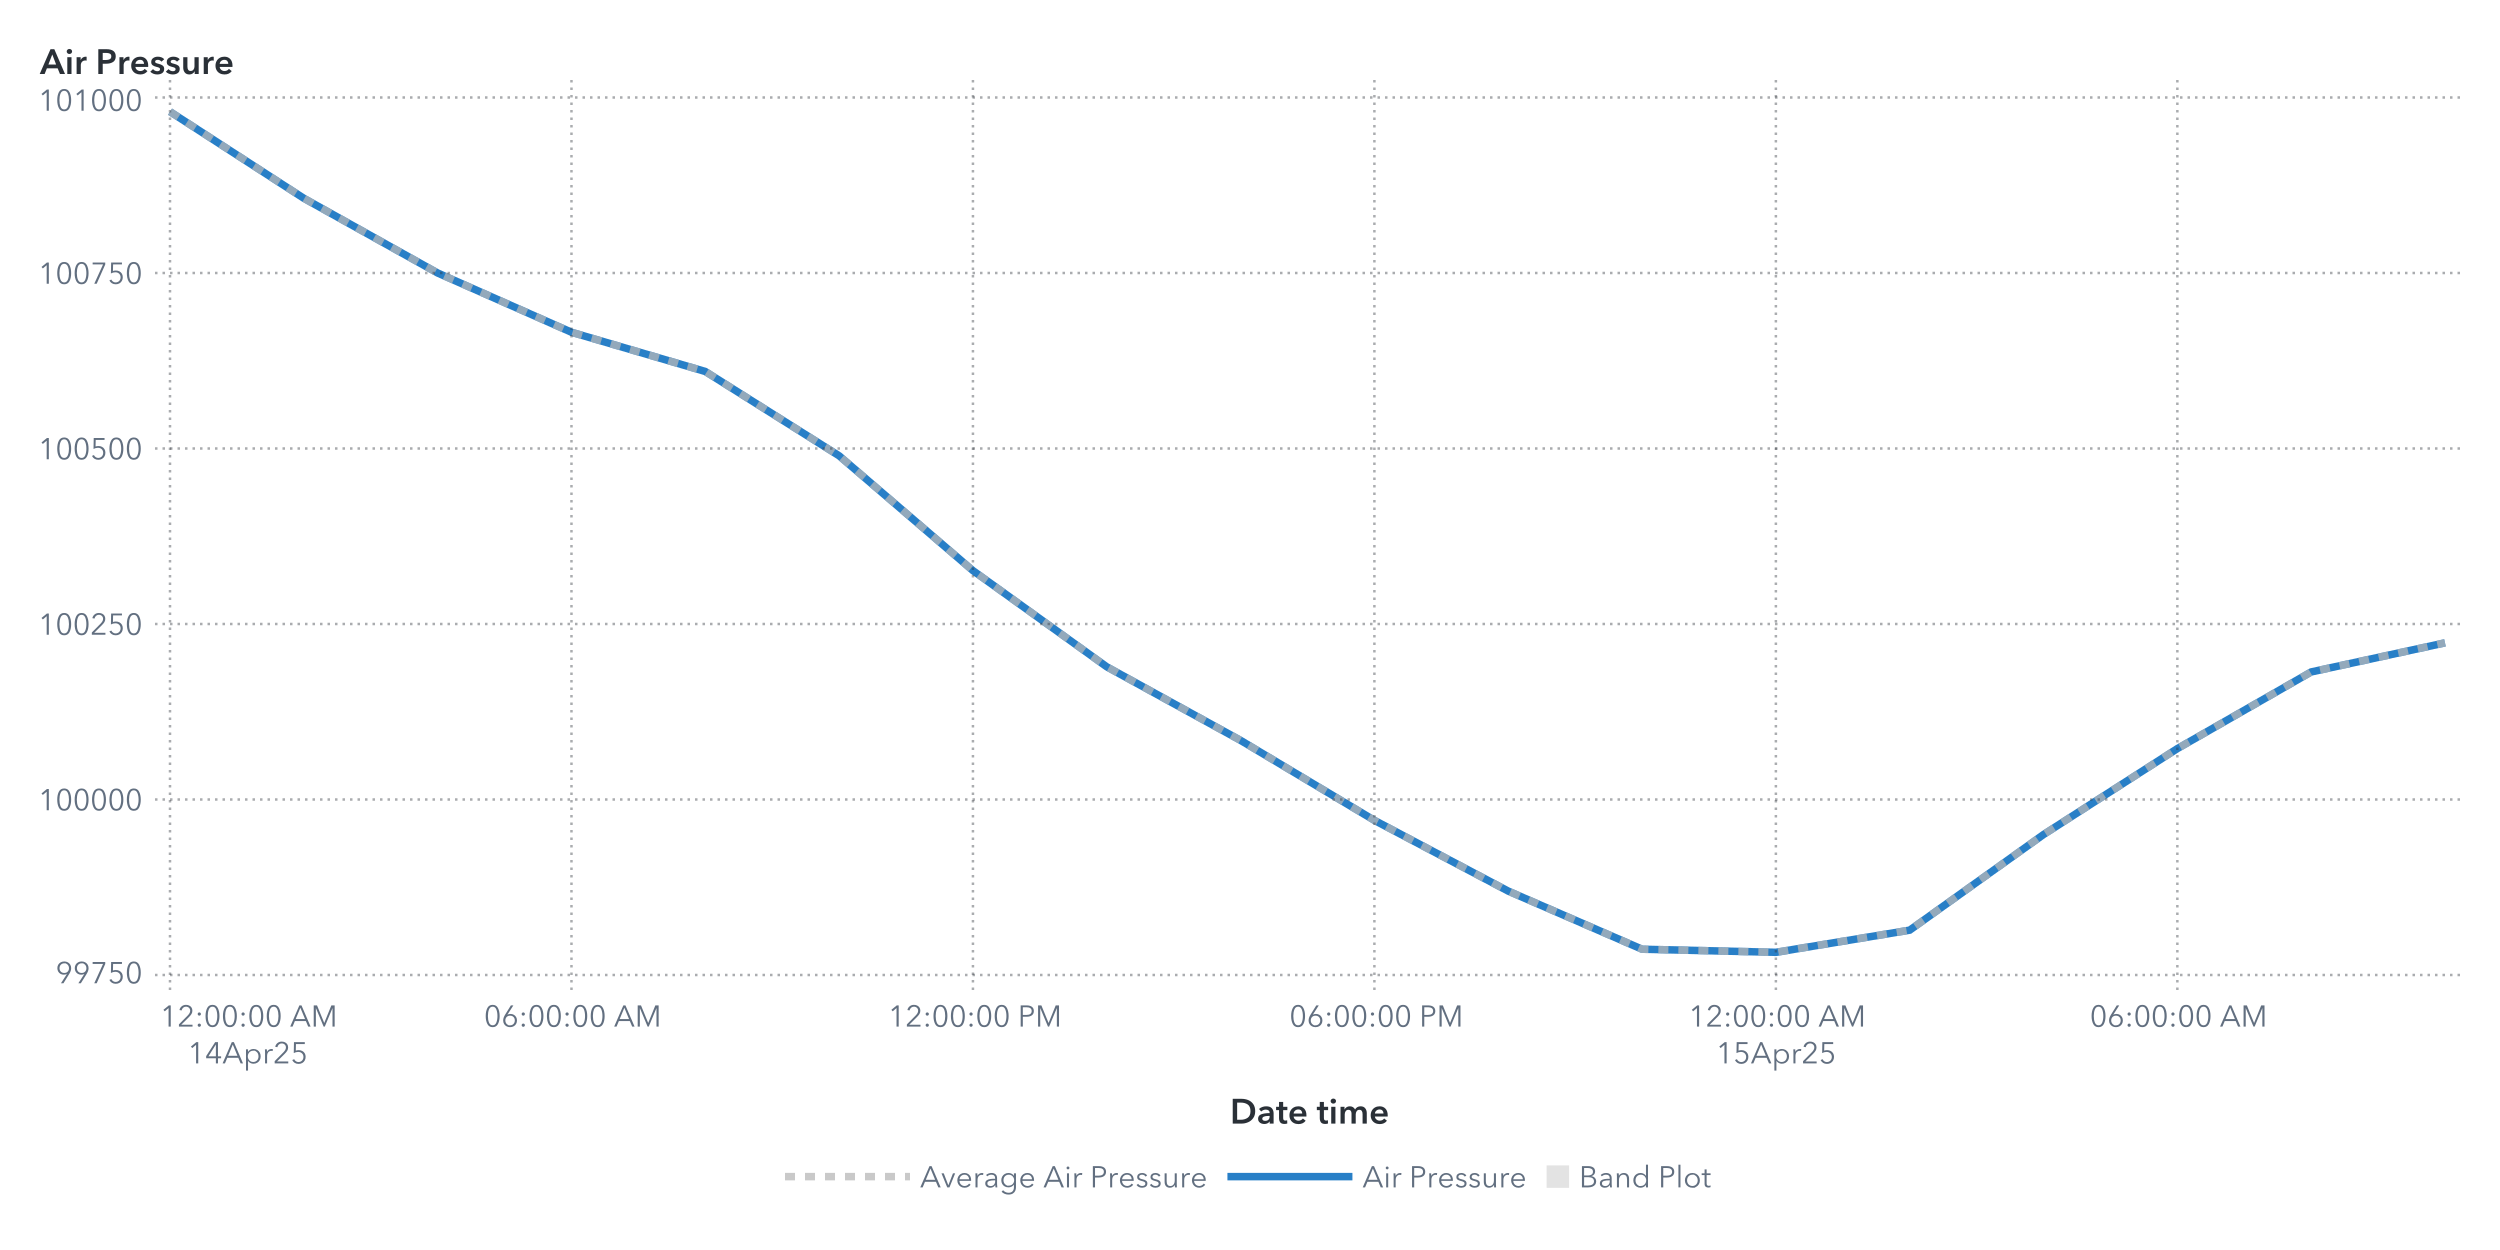
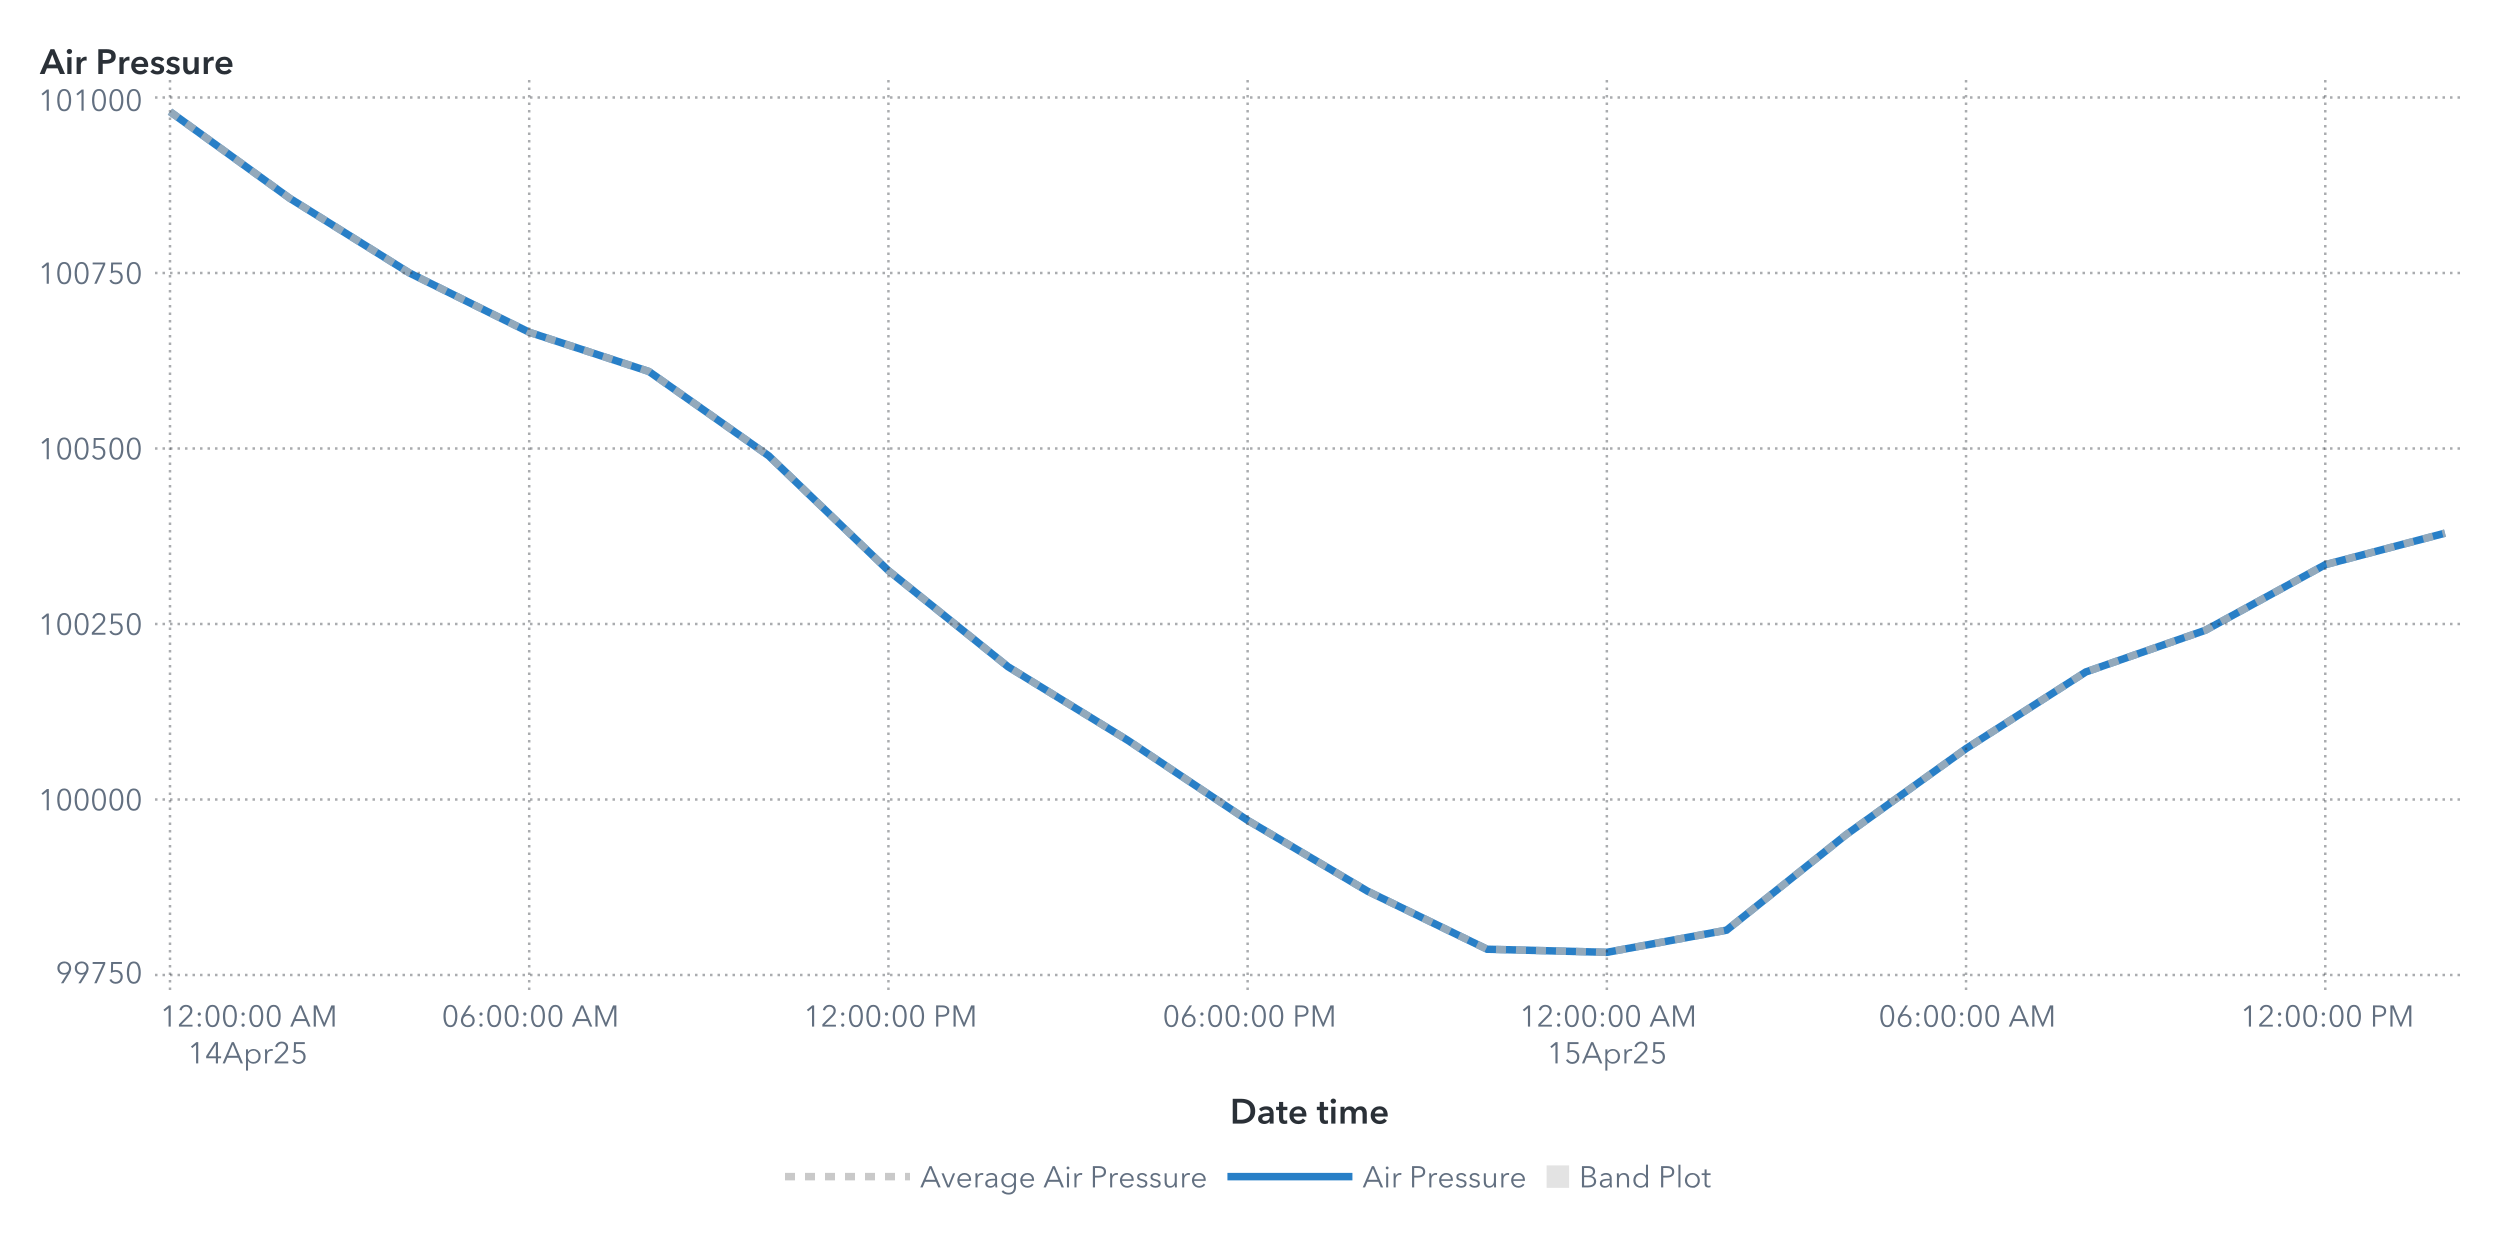
<svg xmlns="http://www.w3.org/2000/svg" xmlns:xlink="http://www.w3.org/1999/xlink" version="1.1" width="1000" height="500" viewBox="0 0 1000 500">
  <rect x="0" y="0" width="1000" height="500" fill="#ffffff">
</rect>
  <g>
    <rect x="0" y="0" rx="5" ry="5" width="1000.0" height="500.0" fill="#ffffff" opacity="0">
</rect>
    <rect x="0" y="0" rx="5" ry="5" width="1000.0" height="500.0" fill="#ffffff" opacity="0">
</rect>
    <rect x="0" y="0" rx="5" ry="5" width="1000.0" height="500.0" fill="#ffffff" opacity="0">
</rect>
    <rect x="0" y="0" rx="5" ry="5" width="1000.0" height="500.0" fill="#ffffff" opacity="0">
</rect>
    <g transform=" translate(16.0 -16.0)">
      <defs>
        <clipPath id="ClipPath0">
          <rect x="46" y="46" width="925" height="366">
</rect>
        </clipPath>
      </defs>
      <g clip-path="url(#ClipPath0)">
        <defs>
          <clipPath id="ClipPath1">
            <rect x="46" y="48" width="923" height="364">
</rect>
          </clipPath>
        </defs>
        <g clip-path="url(#ClipPath1)">
          <g transform="">
-             <polyline id="Polyline_29" points="52.0,60.67  105.53,95.32  159.06,125.2  212.59,148.9  266.12,164.6  319.65,198.32  373.18,244.26  426.71,282.73  480.24,312.16  533.76,344.14  587.29,372.44  640.82,395.69  694.35,396.93  747.88,388.06  801.41,349.81  854.94,315.44  908.47,284.78  962.0,273.13 " fill="none" stroke="#287fc7" stroke-width="3.0">
+             <polyline id="Polyline_31" points="52.0,60.67  99.89,95.32  147.79,125.2  195.68,148.9  243.58,164.6  291.47,198.32  339.37,244.26  387.26,282.73  435.16,312.16  483.05,344.14  530.95,372.44  578.84,395.69  626.74,396.93  674.63,388.06  722.53,349.81  770.42,315.44  818.32,284.78  866.21,268.07  914.11,241.87  962.0,229.26 " fill="none" stroke="#287fc7" stroke-width="3.0">
</polyline>
          </g>
          <g transform="">
-             <polyline id="Polyline_66" points="52.0,60.67  105.53,95.32  159.06,125.2  212.59,148.9  266.12,164.6  319.65,198.32  373.18,244.26  426.71,282.73  480.24,312.16  533.76,344.14  587.29,372.44  640.82,395.69  694.35,396.93  747.88,388.06  801.41,349.81  854.94,315.44  908.47,284.78  962.0,273.13 " fill="none" stroke="#b7b7b7" stroke-width="3.0" stroke-dasharray="4,4" opacity="0.75">
+             <polyline id="Polyline_72" points="52.0,60.67  99.89,95.32  147.79,125.2  195.68,148.9  243.58,164.6  291.47,198.32  339.37,244.26  387.26,282.73  435.16,312.16  483.05,344.14  530.95,372.44  578.84,395.69  626.74,396.93  674.63,388.06  722.53,349.81  770.42,315.44  818.32,284.78  866.21,268.07  914.11,241.87  962.0,229.26 " fill="none" stroke="#b7b7b7" stroke-width="3.0" stroke-dasharray="4,4" opacity="0.75">
</polyline>
          </g>
          <g transform="">
</g>
        </g>
        <path d="M46.0 406.0L969.0 406.0" stroke="#2a3037" stroke-dasharray="1,2" fill="none" opacity="0.4">
</path>
        <path d="M46.0 335.8L969.0 335.8" stroke="#2a3037" stroke-dasharray="1,2" fill="none" opacity="0.4">
</path>
        <path d="M46.0 265.6L969.0 265.6" stroke="#2a3037" stroke-dasharray="1,2" fill="none" opacity="0.4">
</path>
        <path d="M46.0 195.4L969.0 195.4" stroke="#2a3037" stroke-dasharray="1,2" fill="none" opacity="0.4">
</path>
        <path d="M46.0 125.2L969.0 125.2" stroke="#2a3037" stroke-dasharray="1,2" fill="none" opacity="0.4">
</path>
        <path d="M46.0 55.0L969.0 55.0" stroke="#2a3037" stroke-dasharray="1,2" fill="none" opacity="0.4">
</path>
        <path d="M52.0 412.0L52.0 48.0" stroke="#2a3037" stroke-dasharray="1,2" fill="none" opacity="0.4">
</path>
-         <path d="M212.59 412.0L212.59 48.0" stroke="#2a3037" stroke-dasharray="1,2" fill="none" opacity="0.4">
- </path>
-         <path d="M373.18 412.0L373.18 48.0" stroke="#2a3037" stroke-dasharray="1,2" fill="none" opacity="0.4">
- </path>
-         <path d="M533.76 412.0L533.76 48.0" stroke="#2a3037" stroke-dasharray="1,2" fill="none" opacity="0.4">
- </path>
-         <path d="M694.35 412.0L694.35 48.0" stroke="#2a3037" stroke-dasharray="1,2" fill="none" opacity="0.4">
- </path>
-         <path d="M854.94 412.0L854.94 48.0" stroke="#2a3037" stroke-dasharray="1,2" fill="none" opacity="0.4">
+         <path d="M195.68 412.0L195.68 48.0" stroke="#2a3037" stroke-dasharray="1,2" fill="none" opacity="0.4">
+ </path>
+         <path d="M339.37 412.0L339.37 48.0" stroke="#2a3037" stroke-dasharray="1,2" fill="none" opacity="0.4">
+ </path>
+         <path d="M483.05 412.0L483.05 48.0" stroke="#2a3037" stroke-dasharray="1,2" fill="none" opacity="0.4">
+ </path>
+         <path d="M626.74 412.0L626.74 48.0" stroke="#2a3037" stroke-dasharray="1,2" fill="none" opacity="0.4">
+ </path>
+         <path d="M770.42 412.0L770.42 48.0" stroke="#2a3037" stroke-dasharray="1,2" fill="none" opacity="0.4">
+ </path>
+         <path d="M914.11 412.0L914.11 48.0" stroke="#2a3037" stroke-dasharray="1,2" fill="none" opacity="0.4">
</path>
      </g>
      <defs>
        <clipPath id="ClipPath2">
          <rect x="0" y="49" width="46" height="363">
</rect>
        </clipPath>
      </defs>
      <g clip-path="url(#ClipPath2)">
        <g fill="#626f80" stroke="#626f80" transform="translate(6.2 409.3) scale(0.012 -0.012)">
          <defs>
            <path id="g57/TT0" d="M379.0 311.0Q 364.0,299.0  335.0,292.0 T 278.0,285.0 Q 217.0,285.0  167.5,312.5 T 90.0,390.0 T 62.0,503.0 Q 62.0,568.0  91.5,618.5 T 173.5,697.5 T 292.0,726.0 Q 358.0,726.0  410.5,697.5 T 492.5,618.5 T 522.0,503.0 Q 522.0,453.0  505.0,406.5 T 458.0,311.0  L265.0 0 L182.0 0 L381.0 309.0 L379.0 311.0Z M292.0 665.0Q 246.0,665.0  210.0,644.0 T 154.0,586.0 T 134.0,503.0 Q 134.0,433.0  177.0,388.0 T 292.0,343.0 Q 364.0,343.0  407.0,388.0 T 450.0,503.0 Q 450.0,549.0  430.0,586.0 T 374.0,644.0 T 338.0,665.0 Z">
</path>
          </defs>
          <use x="0" y="0" xlink:href="#g57/TT0" />
          <use x="580.0" y="0" xlink:href="#g57/TT0" />
          <defs>
            <path id="g55/TT0" d="M498.0 642.0 L213.0 0 L132.0 0 L425.0 644.0 L78.0 644.0 L78.0 708.0 L498.0 708.0 L498.0 642.0Z">
</path>
          </defs>
          <use x="1160.0" y="0" xlink:href="#g55/TT0" />
          <defs>
            <path id="g53/TT0" d="M180.0 644.0 L175.0 425.0Q 219.0,441.0  273.0,441.0 Q 339.0,441.0  391.5,413.0 T 473.5,334.5 T 503.0,219.0 Q 503.0,151.0  473.5,97.0 T 390.5,12.5 T 268.0,-18.0 Q 194.0,-18.0  140.0,16.0 T 56.0,111.0  L121.0 140.0Q 140.0,96.0  179.0,70.0 T 264.0,44.0 Q 311.0,44.0  349.0,66.0 T 408.5,126.5 T 430.0,212.0 Q 430.0,289.0  380.5,335.5 T 254.0,382.0 Q 180.0,382.0  107.0,343.0  L114.0 708.0 L475.0 708.0 L475.0 644.0 L180.0 644.0Z">
</path>
          </defs>
          <use x="1740.0" y="0" xlink:href="#g53/TT0" />
          <defs>
            <path id="g48/TT0" d="M522.0 353.0Q 522.0,195.0  467.0,88.5 T 290.0,-18.0 Q 167.0,-18.0  112.5,88.5 T 58.0,353.0 Q 58.0,512.0  112.5,619.0 T 290.0,726.0 Q 412.0,726.0  467.0,618.5 T 522.0,353.0 Z M131.0 353.0Q 131.0,226.0  167.5,135.0 T 290.0,44.0 Q 375.0,44.0  412.0,135.5 T 449.0,353.0 Q 449.0,480.0  412.0,572.5 T 290.0,665.0 Q 204.0,665.0  167.5,573.0 T 131.0,353.0 Z">
</path>
          </defs>
          <use x="2320.0" y="0" xlink:href="#g48/TT0" />
        </g>
-         <text id="Text_122" x="41.0" y="409.3" font-size="9.0pt" font-family="Avenir Next for SAS" fill="#626f80" text-anchor="end" opacity="0">
+         <text id="Text_134" x="41.0" y="409.3" font-size="9.0pt" font-family="Avenir Next for SAS" fill="#626f80" text-anchor="end" opacity="0">
99750</text>
        <g fill="#626f80" stroke="#626f80" transform="translate(-0.76 340.1) scale(0.012 -0.012)">
          <defs>
            <path id="g49/TT0" d="M358.0 0 L286.0 0 L286.0 619.0 L158.0 510.0 L114.0 560.0 L294.0 708.0 L358.0 708.0 L358.0 0Z">
</path>
          </defs>
          <use x="0" y="0" xlink:href="#g49/TT0" />
          <use x="580.0" y="0" xlink:href="#g48/TT0" />
          <use x="1160.0" y="0" xlink:href="#g48/TT0" />
          <use x="1740.0" y="0" xlink:href="#g48/TT0" />
          <use x="2320.0" y="0" xlink:href="#g48/TT0" />
          <use x="2900.0" y="0" xlink:href="#g48/TT0" />
        </g>
-         <text id="Text_123" x="41.0" y="340.1" font-size="9.0pt" font-family="Avenir Next for SAS" fill="#626f80" text-anchor="end" opacity="0">
+         <text id="Text_135" x="41.0" y="340.1" font-size="9.0pt" font-family="Avenir Next for SAS" fill="#626f80" text-anchor="end" opacity="0">
100000</text>
        <g fill="#626f80" stroke="#626f80" transform="translate(-0.76 269.9) scale(0.012 -0.012)">
          <use x="0" y="0" xlink:href="#g49/TT0" />
          <use x="580.0" y="0" xlink:href="#g48/TT0" />
          <use x="1160.0" y="0" xlink:href="#g48/TT0" />
          <defs>
            <path id="g50/TT0" d="M51.0 0 L51.0 75.0 L341.0 368.0Q 380.0,408.0  403.0,447.0 T 426.0,530.0 Q 426.0,590.0  385.5,627.5 T 286.0,665.0 Q 230.0,665.0  191.0,630.0 T 140.0,539.0  L69.0 553.0Q 84.0,629.0  144.0,677.5 T 286.0,726.0 Q 344.0,726.0  392.5,703.5 T 470.0,637.0 T 499.0,531.0 Q 499.0,469.0  470.0,421.5 T 384.0,317.0  L129.0 64.0 L504.0 64.0 L504.0 0 L51.0 0Z">
</path>
          </defs>
          <use x="1740.0" y="0" xlink:href="#g50/TT0" />
          <use x="2320.0" y="0" xlink:href="#g53/TT0" />
          <use x="2900.0" y="0" xlink:href="#g48/TT0" />
        </g>
-         <text id="Text_124" x="41.0" y="269.9" font-size="9.0pt" font-family="Avenir Next for SAS" fill="#626f80" text-anchor="end" opacity="0">
+         <text id="Text_136" x="41.0" y="269.9" font-size="9.0pt" font-family="Avenir Next for SAS" fill="#626f80" text-anchor="end" opacity="0">
100250</text>
        <g fill="#626f80" stroke="#626f80" transform="translate(-0.76 199.7) scale(0.012 -0.012)">
          <use x="0" y="0" xlink:href="#g49/TT0" />
          <use x="580.0" y="0" xlink:href="#g48/TT0" />
          <use x="1160.0" y="0" xlink:href="#g48/TT0" />
          <use x="1740.0" y="0" xlink:href="#g53/TT0" />
          <use x="2320.0" y="0" xlink:href="#g48/TT0" />
          <use x="2900.0" y="0" xlink:href="#g48/TT0" />
        </g>
-         <text id="Text_125" x="41.0" y="199.7" font-size="9.0pt" font-family="Avenir Next for SAS" fill="#626f80" text-anchor="end" opacity="0">
+         <text id="Text_137" x="41.0" y="199.7" font-size="9.0pt" font-family="Avenir Next for SAS" fill="#626f80" text-anchor="end" opacity="0">
100500</text>
        <g fill="#626f80" stroke="#626f80" transform="translate(-0.76 129.5) scale(0.012 -0.012)">
          <use x="0" y="0" xlink:href="#g49/TT0" />
          <use x="580.0" y="0" xlink:href="#g48/TT0" />
          <use x="1160.0" y="0" xlink:href="#g48/TT0" />
          <use x="1740.0" y="0" xlink:href="#g55/TT0" />
          <use x="2320.0" y="0" xlink:href="#g53/TT0" />
          <use x="2900.0" y="0" xlink:href="#g48/TT0" />
        </g>
-         <text id="Text_126" x="41.0" y="129.5" font-size="9.0pt" font-family="Avenir Next for SAS" fill="#626f80" text-anchor="end" opacity="0">
+         <text id="Text_138" x="41.0" y="129.5" font-size="9.0pt" font-family="Avenir Next for SAS" fill="#626f80" text-anchor="end" opacity="0">
100750</text>
        <g fill="#626f80" stroke="#626f80" transform="translate(-0.76 60.3) scale(0.012 -0.012)">
          <use x="0" y="0" xlink:href="#g49/TT0" />
          <use x="580.0" y="0" xlink:href="#g48/TT0" />
          <use x="1160.0" y="0" xlink:href="#g49/TT0" />
          <use x="1740.0" y="0" xlink:href="#g48/TT0" />
          <use x="2320.0" y="0" xlink:href="#g48/TT0" />
          <use x="2900.0" y="0" xlink:href="#g48/TT0" />
        </g>
-         <text id="Text_127" x="41.0" y="60.3" font-size="9.0pt" font-family="Avenir Next for SAS" fill="#626f80" text-anchor="end" opacity="0">
+         <text id="Text_139" x="41.0" y="60.3" font-size="9.0pt" font-family="Avenir Next for SAS" fill="#626f80" text-anchor="end" opacity="0">
101000</text>
      </g>
      <g fill="#2a3037" stroke="#2a3037" transform="translate(0 45.59) scale(0.014 -0.014)">
        <defs>
          <path id="g65/TT1" d="M300.0 708.0 L409.0 708.0 L714.0 0 L570.0 0 L504.0 162.0 L197.0 162.0 L133.0 0 L-8.0 0 L300.0 708.0Z M460.0 270.0 L351.0 558.0 L240.0 270.0 L460.0 270.0Z">
</path>
        </defs>
        <use x="0" y="0" xlink:href="#g65/TT1" />
        <defs>
          <path id="g105/TT1" d="M133.0 715.0Q 166.0,715.0  188.5,694.5 T 211.0,643.0 Q 211.0,612.0  188.5,591.5 T 133.0,571.0 Q 101.0,571.0  79.0,592.5 T 57.0,643.0 Q 57.0,672.0  79.0,693.5 T 133.0,715.0 Z M74.0 480.0 L194.0 480.0 L194.0 0 L74.0 0 L74.0 480.0Z">
</path>
        </defs>
        <use x="706.0" y="0" xlink:href="#g105/TT1" />
        <defs>
          <path id="g114/TT1" d="M187.0 480.0 L187.0 400.0 L189.0 400.0Q 209.0,443.0  246.0,468.5 T 329.0,494.0 Q 346.0,494.0  358.0,491.0  L358.0 381.0Q 338.0,386.0  321.0,386.0 Q 272.0,386.0  243.0,363.0 T 203.0,310.5 T 192.0,257.0  L192.0 0 L72.0 0 L72.0 480.0 L187.0 480.0Z">
</path>
        </defs>
        <use x="974.0" y="0" xlink:href="#g114/TT1" />
        <defs>
          <path id="g80/TT1" d="M309.0 708.0Q 576.0,708.0  576.0,503.0 Q 576.0,393.0  500.0,343.0 T 301.0,293.0  L204.0 293.0 L204.0 0 L78.0 0 L78.0 708.0 L309.0 708.0Z M449.0 503.0Q 449.0,560.0  407.5,581.0 T 296.0,602.0  L204.0 602.0 L204.0 399.0 L292.0 399.0Q 363.0,399.0  406.0,422.0 T 449.0,503.0 Z">
</path>
        </defs>
        <use x="1588.0" y="0" xlink:href="#g80/TT1" />
        <use x="2198.0" y="0" xlink:href="#g114/TT1" />
        <defs>
          <path id="g101/TT1" d="M529.0 202.0 L164.0 202.0Q 168.0,152.0  208.0,118.0 T 301.0,84.0 Q 384.0,84.0  428.0,146.0  L508.0 82.0Q 437.0,-14.0  302.0,-14.0 Q 228.0,-14.0  169.5,16.5 T 77.5,104.0 T 44.0,237.0 Q 44.0,313.0  77.0,371.5 T 168.0,462.0 T 298.0,494.0 Q 402.0,494.0  466.0,427.0 T 530.0,234.0 Q 530.0,213.0  529.0,202.0 Z M297.0 404.0Q 244.0,404.0  206.0,371.0 T 164.0,288.0  L410.0 288.0Q 410.0,338.0  381.0,371.0 T 297.0,404.0 Z">
</path>
        </defs>
        <use x="2562.0" y="0" xlink:href="#g101/TT1" />
        <defs>
          <path id="g115/TT1" d="M230.0 404.0Q 198.0,404.0  175.5,391.0 T 153.0,352.0 Q 153.0,327.0  176.0,315.0 T 257.0,289.0 Q 325.0,273.0  368.5,241.0 T 412.0,146.0 Q 412.0,64.0  355.5,25.0 T 212.0,-14.0 Q 155.0,-14.0  102.0,7.0 T 15.0,65.0  L94.0 139.0Q 114.0,112.0  146.5,95.5 T 217.0,79.0 Q 248.0,79.0  271.0,93.0 T 294.0,136.0 Q 294.0,164.0  269.5,177.5 T 184.0,205.0 Q 119.0,221.0  80.5,250.5 T 42.0,341.0 Q 42.0,416.0  98.0,455.0 T 233.0,494.0 Q 287.0,494.0  336.0,475.0 T 413.0,421.0  L335.0 352.0Q 318.0,374.0  290.0,389.0 T 230.0,404.0 Z">
</path>
        </defs>
        <use x="3136.0" y="0" xlink:href="#g115/TT1" />
        <use x="3580.0" y="0" xlink:href="#g115/TT1" />
        <defs>
          <path id="g117/TT1" d="M396.0 0 L396.0 77.0 L394.0 77.0Q 377.0,39.0  336.5,12.5 T 245.0,-14.0 Q 157.0,-14.0  112.5,42.5 T 68.0,180.0  L68.0 480.0 L188.0 480.0 L188.0 214.0Q 188.0,86.0  278.0,86.0 Q 332.0,86.0  361.0,124.5 T 390.0,216.0  L390.0 480.0 L510.0 480.0 L510.0 0 L396.0 0Z">
</path>
        </defs>
        <use x="4024.0" y="0" xlink:href="#g117/TT1" />
        <use x="4606.0" y="0" xlink:href="#g114/TT1" />
        <use x="4970.0" y="0" xlink:href="#g101/TT1" />
      </g>
-       <text id="Text_128" x="0" y="45.59" font-size="10.5pt" font-family="Avenir Next for SAS" font-weight="bold" fill="#2a3037" text-anchor="start" opacity="0">
+       <text id="Text_140" x="0" y="45.59" font-size="10.5pt" font-family="Avenir Next for SAS" font-weight="bold" fill="#2a3037" text-anchor="start" opacity="0">
Air Pressure</text>
      <defs>
        <clipPath id="ClipPath3">
          <rect x="46" y="412" width="922" height="57">
</rect>
        </clipPath>
      </defs>
      <g clip-path="url(#ClipPath3)">
        <g fill="#626f80" stroke="#626f80" transform="translate(48.0 426.65) scale(0.012 -0.012)">
          <use x="0" y="0" xlink:href="#g49/TT0" />
          <use x="580.0" y="0" xlink:href="#g50/TT0" />
          <defs>
            <path id="g58/TT0" d="M150.0 366.0Q 127.0,366.0  111.5,382.0 T 96.0,420.0 Q 96.0,442.0  111.5,458.0 T 150.0,474.0 Q 173.0,474.0  188.5,458.0 T 204.0,420.0 Q 204.0,398.0  188.5,382.0 T 150.0,366.0 Z M150.0 -6.0Q 127.0,-6.0  111.5,10.0 T 96.0,48.0 Q 96.0,70.0  111.5,86.0 T 150.0,102.0 Q 173.0,102.0  188.5,86.0 T 204.0,48.0 Q 204.0,26.0  188.5,10.0 T 150.0,-6.0 Z">
</path>
          </defs>
          <use x="1160.0" y="0" xlink:href="#g58/TT0" />
          <use x="1460.0" y="0" xlink:href="#g48/TT0" />
          <use x="2040.0" y="0" xlink:href="#g48/TT0" />
          <use x="2620.0" y="0" xlink:href="#g58/TT0" />
          <use x="2920.0" y="0" xlink:href="#g48/TT0" />
          <use x="3500.0" y="0" xlink:href="#g48/TT0" />
          <defs>
            <path id="g65/TT0" d="M89.0 0 L10.0 0 L316.0 708.0 L386.0 708.0 L690.0 0 L610.0 0 L532.0 186.0 L166.0 186.0 L89.0 0Z M193.0 252.0 L505.0 252.0 L349.0 628.0 L193.0 252.0Z">
</path>
          </defs>
          <use x="4330.0" y="0" xlink:href="#g65/TT0" />
          <defs>
            <path id="g77/TT0" d="M444.0 122.0 L445.0 122.0 L682.0 708.0 L792.0 708.0 L792.0 0 L720.0 0 L720.0 615.0 L718.0 615.0 L462.0 0 L424.0 0 L168.0 615.0 L166.0 615.0 L166.0 0 L94.0 0 L94.0 708.0 L204.0 708.0 L444.0 122.0Z">
</path>
          </defs>
          <use x="5030.0" y="0" xlink:href="#g77/TT0" />
        </g>
        <text x="83.0" y="426.65" font-size="9.0pt" font-family="Avenir Next for SAS" fill="#626f80" text-anchor="middle" opacity="0">
12:00:00 AM</text>
        <g fill="#626f80" stroke="#626f80" transform="translate(59.0 441.35) scale(0.012 -0.012)">
          <use x="0" y="0" xlink:href="#g49/TT0" />
          <defs>
            <path id="g52/TT0" d="M436.0 234.0 L540.0 234.0 L540.0 171.0 L436.0 171.0 L436.0 0 L366.0 0 L366.0 171.0 L42.0 171.0 L42.0 241.0 L342.0 708.0 L436.0 708.0 L436.0 234.0Z M366.0 627.0 L364.0 627.0 L117.0 234.0 L366.0 234.0 L366.0 627.0Z">
</path>
          </defs>
          <use x="580.0" y="0" xlink:href="#g52/TT0" />
          <use x="1160.0" y="0" xlink:href="#g65/TT0" />
          <defs>
            <path id="g112/TT0" d="M90.0 -240.0 L90.0 468.0 L158.0 468.0 L158.0 387.0 L161.0 387.0Q 189.0,431.0  237.0,455.5 T 337.0,480.0 Q 408.0,480.0  463.5,447.5 T 549.0,359.0 T 579.0,234.0 Q 579.0,165.0  549.0,109.0 T 463.5,20.5 T 337.0,-12.0 Q 286.0,-12.0  238.0,12.0 T 161.0,79.0  L158.0 79.0 L158.0 -240.0 L90.0 -240.0Z M330.0 423.0Q 278.0,423.0  237.0,398.0 T 173.0,330.0 T 150.0,234.0 Q 150.0,181.0  173.0,138.0 T 237.0,70.5 T 330.0,46.0 Q 385.0,46.0  425.0,71.0 T 486.0,138.5 T 507.0,234.0 Q 507.0,287.0  486.0,330.0 T 425.0,398.0 T 385.0,423.0 Z">
</path>
          </defs>
          <use x="1860.0" y="0" xlink:href="#g112/TT0" />
          <defs>
            <path id="g114/TT0" d="M86.0 468.0 L151.0 468.0Q 155.0,418.0  155.0,388.0  L157.0 388.0Q 177.0,429.0  217.5,454.5 T 307.0,480.0 Q 334.0,480.0  352.0,475.0  L343.0 411.0Q 337.0,413.0  322.5,415.0 T 295.0,417.0 Q 236.0,417.0  197.0,372.5 T 158.0,240.0  L158.0 0 L90.0 0 L90.0 365.0Q 90.0,425.0  86.0,468.0 Z">
</path>
          </defs>
          <use x="2495.0" y="0" xlink:href="#g114/TT0" />
          <use x="2855.0" y="0" xlink:href="#g50/TT0" />
          <use x="3435.0" y="0" xlink:href="#g53/TT0" />
        </g>
        <text x="83.0" y="441.35" font-size="9.0pt" font-family="Avenir Next for SAS" fill="#626f80" text-anchor="middle" opacity="0">
14Apr25</text>
-         <g fill="#626f80" stroke="#626f80" transform="translate(177.59 426.65) scale(0.012 -0.012)">
+         <g fill="#626f80" stroke="#626f80" transform="translate(160.68 426.65) scale(0.012 -0.012)">
          <use x="0" y="0" xlink:href="#g48/TT0" />
          <defs>
            <path id="g54/TT0" d="M203.0 397.0Q 218.0,409.0  247.0,416.0 T 304.0,423.0 Q 365.0,423.0  414.5,395.5 T 492.0,318.0 T 520.0,205.0 Q 520.0,140.0  490.5,89.5 T 408.5,10.5 T 290.0,-18.0 Q 224.0,-18.0  171.5,10.5 T 89.5,89.5 T 60.0,205.0 Q 60.0,255.0  77.0,301.5 T 124.0,397.0  L317.0 708.0 L400.0 708.0 L201.0 399.0 L203.0 397.0Z M290.0 43.0Q 336.0,43.0  372.0,64.0 T 428.0,122.0 T 448.0,205.0 Q 448.0,275.0  405.0,320.0 T 290.0,365.0 Q 218.0,365.0  175.0,320.0 T 132.0,205.0 Q 132.0,159.0  152.0,122.0 T 208.0,64.0 T 244.0,43.0 Z">
</path>
          </defs>
          <use x="580.0" y="0" xlink:href="#g54/TT0" />
          <use x="1160.0" y="0" xlink:href="#g58/TT0" />
          <use x="1460.0" y="0" xlink:href="#g48/TT0" />
          <use x="2040.0" y="0" xlink:href="#g48/TT0" />
          <use x="2620.0" y="0" xlink:href="#g58/TT0" />
          <use x="2920.0" y="0" xlink:href="#g48/TT0" />
          <use x="3500.0" y="0" xlink:href="#g48/TT0" />
          <use x="4330.0" y="0" xlink:href="#g65/TT0" />
          <use x="5030.0" y="0" xlink:href="#g77/TT0" />
        </g>
-         <text x="212.59" y="426.65" font-size="9.0pt" font-family="Avenir Next for SAS" fill="#626f80" text-anchor="middle" opacity="0">
+         <text x="195.68" y="426.65" font-size="9.0pt" font-family="Avenir Next for SAS" fill="#626f80" text-anchor="middle" opacity="0">
06:00:00 AM</text>
-         <g fill="#626f80" stroke="#626f80" transform="translate(339.18 426.65) scale(0.012 -0.012)">
+         <g fill="#626f80" stroke="#626f80" transform="translate(305.37 426.65) scale(0.012 -0.012)">
          <use x="0" y="0" xlink:href="#g49/TT0" />
          <use x="580.0" y="0" xlink:href="#g50/TT0" />
          <use x="1160.0" y="0" xlink:href="#g58/TT0" />
          <use x="1460.0" y="0" xlink:href="#g48/TT0" />
          <use x="2040.0" y="0" xlink:href="#g48/TT0" />
          <use x="2620.0" y="0" xlink:href="#g58/TT0" />
          <use x="2920.0" y="0" xlink:href="#g48/TT0" />
          <use x="3500.0" y="0" xlink:href="#g48/TT0" />
          <defs>
            <path id="g80/TT0" d="M294.0 708.0Q 405.0,708.0  469.0,660.0 T 533.0,519.0 Q 533.0,426.0  468.0,377.5 T 292.0,329.0  L166.0 329.0 L166.0 0 L94.0 0 L94.0 708.0 L294.0 708.0Z M288.0 390.0Q 372.0,390.0  416.5,423.0 T 461.0,519.0 Q 461.0,583.0  416.5,614.5 T 288.0,646.0  L166.0 646.0 L166.0 390.0 L288.0 390.0Z">
</path>
          </defs>
          <use x="4330.0" y="0" xlink:href="#g80/TT0" />
          <use x="4910.0" y="0" xlink:href="#g77/TT0" />
        </g>
-         <text x="373.18" y="426.65" font-size="9.0pt" font-family="Avenir Next for SAS" fill="#626f80" text-anchor="middle" opacity="0">
+         <text x="339.37" y="426.65" font-size="9.0pt" font-family="Avenir Next for SAS" fill="#626f80" text-anchor="middle" opacity="0">
12:00:00 PM</text>
-         <g fill="#626f80" stroke="#626f80" transform="translate(499.76 426.65) scale(0.012 -0.012)">
+         <g fill="#626f80" stroke="#626f80" transform="translate(449.05 426.65) scale(0.012 -0.012)">
          <use x="0" y="0" xlink:href="#g48/TT0" />
          <use x="580.0" y="0" xlink:href="#g54/TT0" />
          <use x="1160.0" y="0" xlink:href="#g58/TT0" />
          <use x="1460.0" y="0" xlink:href="#g48/TT0" />
          <use x="2040.0" y="0" xlink:href="#g48/TT0" />
          <use x="2620.0" y="0" xlink:href="#g58/TT0" />
          <use x="2920.0" y="0" xlink:href="#g48/TT0" />
          <use x="3500.0" y="0" xlink:href="#g48/TT0" />
          <use x="4330.0" y="0" xlink:href="#g80/TT0" />
          <use x="4910.0" y="0" xlink:href="#g77/TT0" />
        </g>
-         <text x="533.76" y="426.65" font-size="9.0pt" font-family="Avenir Next for SAS" fill="#626f80" text-anchor="middle" opacity="0">
+         <text x="483.05" y="426.65" font-size="9.0pt" font-family="Avenir Next for SAS" fill="#626f80" text-anchor="middle" opacity="0">
06:00:00 PM</text>
-         <g fill="#626f80" stroke="#626f80" transform="translate(659.35 426.65) scale(0.012 -0.012)">
+         <g fill="#626f80" stroke="#626f80" transform="translate(591.74 426.65) scale(0.012 -0.012)">
          <use x="0" y="0" xlink:href="#g49/TT0" />
          <use x="580.0" y="0" xlink:href="#g50/TT0" />
          <use x="1160.0" y="0" xlink:href="#g58/TT0" />
          <use x="1460.0" y="0" xlink:href="#g48/TT0" />
          <use x="2040.0" y="0" xlink:href="#g48/TT0" />
          <use x="2620.0" y="0" xlink:href="#g58/TT0" />
          <use x="2920.0" y="0" xlink:href="#g48/TT0" />
          <use x="3500.0" y="0" xlink:href="#g48/TT0" />
          <use x="4330.0" y="0" xlink:href="#g65/TT0" />
          <use x="5030.0" y="0" xlink:href="#g77/TT0" />
        </g>
-         <text x="694.35" y="426.65" font-size="9.0pt" font-family="Avenir Next for SAS" fill="#626f80" text-anchor="middle" opacity="0">
+         <text x="626.74" y="426.65" font-size="9.0pt" font-family="Avenir Next for SAS" fill="#626f80" text-anchor="middle" opacity="0">
12:00:00 AM</text>
-         <g fill="#626f80" stroke="#626f80" transform="translate(670.35 441.35) scale(0.012 -0.012)">
+         <g fill="#626f80" stroke="#626f80" transform="translate(602.74 441.35) scale(0.012 -0.012)">
          <use x="0" y="0" xlink:href="#g49/TT0" />
          <use x="580.0" y="0" xlink:href="#g53/TT0" />
          <use x="1160.0" y="0" xlink:href="#g65/TT0" />
          <use x="1860.0" y="0" xlink:href="#g112/TT0" />
          <use x="2495.0" y="0" xlink:href="#g114/TT0" />
          <use x="2855.0" y="0" xlink:href="#g50/TT0" />
          <use x="3435.0" y="0" xlink:href="#g53/TT0" />
        </g>
-         <text x="694.35" y="441.35" font-size="9.0pt" font-family="Avenir Next for SAS" fill="#626f80" text-anchor="middle" opacity="0">
+         <text x="626.74" y="441.35" font-size="9.0pt" font-family="Avenir Next for SAS" fill="#626f80" text-anchor="middle" opacity="0">
15Apr25</text>
-         <g fill="#626f80" stroke="#626f80" transform="translate(819.94 426.65) scale(0.012 -0.012)">
+         <g fill="#626f80" stroke="#626f80" transform="translate(735.42 426.65) scale(0.012 -0.012)">
          <use x="0" y="0" xlink:href="#g48/TT0" />
          <use x="580.0" y="0" xlink:href="#g54/TT0" />
          <use x="1160.0" y="0" xlink:href="#g58/TT0" />
          <use x="1460.0" y="0" xlink:href="#g48/TT0" />
          <use x="2040.0" y="0" xlink:href="#g48/TT0" />
          <use x="2620.0" y="0" xlink:href="#g58/TT0" />
          <use x="2920.0" y="0" xlink:href="#g48/TT0" />
          <use x="3500.0" y="0" xlink:href="#g48/TT0" />
          <use x="4330.0" y="0" xlink:href="#g65/TT0" />
          <use x="5030.0" y="0" xlink:href="#g77/TT0" />
        </g>
-         <text x="854.94" y="426.65" font-size="9.0pt" font-family="Avenir Next for SAS" fill="#626f80" text-anchor="middle" opacity="0">
+         <text x="770.42" y="426.65" font-size="9.0pt" font-family="Avenir Next for SAS" fill="#626f80" text-anchor="middle" opacity="0">
06:00:00 AM</text>
+         <g fill="#626f80" stroke="#626f80" transform="translate(880.11 426.65) scale(0.012 -0.012)">
+           <use x="0" y="0" xlink:href="#g49/TT0" />
+           <use x="580.0" y="0" xlink:href="#g50/TT0" />
+           <use x="1160.0" y="0" xlink:href="#g58/TT0" />
+           <use x="1460.0" y="0" xlink:href="#g48/TT0" />
+           <use x="2040.0" y="0" xlink:href="#g48/TT0" />
+           <use x="2620.0" y="0" xlink:href="#g58/TT0" />
+           <use x="2920.0" y="0" xlink:href="#g48/TT0" />
+           <use x="3500.0" y="0" xlink:href="#g48/TT0" />
+           <use x="4330.0" y="0" xlink:href="#g80/TT0" />
+           <use x="4910.0" y="0" xlink:href="#g77/TT0" />
+         </g>
+         <text x="914.11" y="426.65" font-size="9.0pt" font-family="Avenir Next for SAS" fill="#626f80" text-anchor="middle" opacity="0">
+ 12:00:00 PM</text>
      </g>
      <g fill="#2a3037" stroke="#2a3037" transform="translate(476.0 465.44) scale(0.014 -0.014)">
        <defs>
          <path id="g68/TT1" d="M329.0 708.0Q 430.0,708.0  518.5,673.0 T 663.5,558.5 T 720.0,354.0 Q 720.0,237.0  663.0,157.0 T 516.5,38.5 T 329.0,0  L78.0 0 L78.0 708.0 L329.0 708.0Z M585.0 354.0Q 585.0,492.0  506.0,546.0 T 309.0,600.0  L204.0 600.0 L204.0 110.0 L309.0 110.0Q 424.0,110.0  504.5,166.5 T 585.0,354.0 Z">
</path>
        </defs>
        <use x="0" y="0" xlink:href="#g68/TT1" />
        <defs>
          <path id="g97/TT1" d="M367.0 61.0Q 349.0,29.0  308.5,8.5 T 218.0,-12.0 Q 175.0,-12.0  134.0,3.0 T 65.5,51.5 T 38.0,137.0 Q 38.0,233.0  131.0,266.5 T 368.0,300.0  L368.0 312.0Q 368.0,354.0  337.0,377.0 T 258.0,400.0 Q 221.0,400.0  186.0,384.5 T 127.0,345.0  L65.0 418.0Q 105.0,455.0  158.5,474.5 T 268.0,494.0 Q 385.0,494.0  433.5,436.0 T 482.0,292.0  L482.0 0 L370.0 0 L370.0 61.0 L367.0 61.0Z M341.0 219.0Q 158.0,219.0  158.0,139.0 Q 158.0,107.0  182.5,93.0 T 242.0,79.0 Q 303.0,79.0  335.5,111.5 T 368.0,202.0  L368.0 219.0 L341.0 219.0Z">
</path>
        </defs>
        <use x="764.0" y="0" xlink:href="#g97/TT1" />
        <defs>
          <path id="g116/TT1" d="M3.0 480.0 L87.0 480.0 L87.0 619.0 L205.0 619.0 L205.0 480.0 L325.0 480.0 L325.0 384.0 L205.0 384.0 L205.0 161.0Q 205.0,125.0  218.0,106.0 T 268.0,87.0 Q 299.0,87.0  319.0,97.0  L323.0 3.0Q 289.0,-10.0  243.0,-10.0 Q 155.0,-10.0  121.0,35.5 T 87.0,160.0  L87.0 384.0 L3.0 384.0 L3.0 480.0Z">
</path>
        </defs>
        <use x="1314.0" y="0" xlink:href="#g116/TT1" />
        <use x="1654.0" y="0" xlink:href="#g101/TT1" />
        <use x="2478.0" y="0" xlink:href="#g116/TT1" />
        <use x="2818.0" y="0" xlink:href="#g105/TT1" />
        <defs>
          <path id="g109/TT1" d="M822.0 300.0 L822.0 0 L702.0 0 L702.0 266.0Q 702.0,394.0  612.0,394.0 Q 560.0,394.0  533.0,354.5 T 506.0,262.0  L506.0 0 L386.0 0 L386.0 290.0Q 386.0,337.0  363.5,365.5 T 297.0,394.0 Q 246.0,394.0  219.0,355.5 T 192.0,264.0  L192.0 0 L72.0 0 L72.0 480.0 L186.0 480.0 L186.0 403.0 L188.0 403.0Q 205.0,442.0  244.0,468.0 T 337.0,494.0 Q 390.0,494.0  428.0,470.0 T 487.0,403.0 Q 511.0,447.0  551.5,470.5 T 645.0,494.0 Q 733.0,494.0  777.5,437.5 T 822.0,300.0 Z">
</path>
        </defs>
        <use x="3086.0" y="0" xlink:href="#g109/TT1" />
        <use x="3976.0" y="0" xlink:href="#g101/TT1" />
      </g>
-       <text id="Text_130" x="507.0" y="465.44" font-size="10.5pt" font-family="Avenir Next for SAS" font-weight="bold" fill="#2a3037" text-anchor="middle" opacity="0">
+       <text id="Text_142" x="507.0" y="465.44" font-size="10.5pt" font-family="Avenir Next for SAS" font-weight="bold" fill="#2a3037" text-anchor="middle" opacity="0">
Date time</text>
    </g>
    <g transform=" translate(16.0 -16.0)">
</g>
    <g transform=" translate(16.0 -16.0)">
</g>
    <g transform=" translate(16.0 -16.0)">
      <rect x="292.0" y="473.3" rx="5" ry="5" width="382.42" height="26.7" fill="#ffffff">
</rect>
      <path d="M298.0 486.65L348.0 486.65" stroke="#b7b7b7" stroke-dasharray="4,4" stroke-width="3.0" fill="none" opacity="0.75">
</path>
      <g fill="#626f80" stroke="#626f80" transform="translate(352.0 490.95) scale(0.012 -0.012)">
        <use x="0" y="0" xlink:href="#g65/TT0" />
        <defs>
          <path id="g118/TT0" d="M282.0 0 L207.0 0 L16.0 468.0 L92.0 468.0 L244.0 72.0 L246.0 72.0 L399.0 468.0 L472.0 468.0 L282.0 0Z">
</path>
        </defs>
        <use x="700.0" y="0" xlink:href="#g118/TT0" />
        <defs>
          <path id="g101/TT0" d="M515.0 216.0 L127.0 216.0Q 128.0,169.0  150.5,130.5 T 212.0,69.0 T 298.0,46.0 Q 347.0,46.0  387.0,69.5 T 448.0,127.0  L499.0 87.0Q 421.0,-12.0  298.0,-12.0 Q 229.0,-12.0  174.0,20.0 T 87.5,108.0 T 56.0,234.0 Q 56.0,303.0  87.0,359.5 T 172.0,448.0 T 292.0,480.0 Q 363.0,480.0  413.5,449.5 T 490.0,366.0 T 516.0,248.0 Q 516.0,228.0  515.0,216.0 Z M292.0 423.0Q 248.0,423.0  211.5,402.0 T 153.0,345.5 T 128.0,270.0  L447.0 270.0Q 444.0,338.0  403.5,380.5 T 292.0,423.0 Z">
</path>
        </defs>
        <use x="1188.0" y="0" xlink:href="#g101/TT0" />
        <use x="1760.0" y="0" xlink:href="#g114/TT0" />
        <defs>
          <path id="g97/TT0" d="M260.0 423.0Q 220.0,423.0  183.0,408.0 T 121.0,368.0  L83.0 413.0Q 113.0,443.0  161.0,461.5 T 267.0,480.0 Q 347.0,480.0  398.0,436.0 T 449.0,310.0  L449.0 105.0Q 449.0,42.0  457.0,0  L396.0 0Q 389.0,40.0  389.0,76.0  L387.0 76.0Q 355.0,30.0  314.5,9.0 T 217.0,-12.0 Q 178.0,-12.0  141.0,2.5 T 79.5,49.0 T 55.0,130.0 Q 55.0,198.0  99.0,232.0 T 212.5,276.5 T 385.0,287.0  L385.0 302.0Q 385.0,362.0  353.0,392.5 T 260.0,423.0 Z M125.0 133.0Q 125.0,87.0  157.0,65.5 T 235.0,44.0 Q 304.0,44.0  344.5,89.0 T 385.0,199.0  L385.0 234.0 L365.0 234.0Q 259.0,234.0  192.0,213.5 T 125.0,133.0 Z">
</path>
        </defs>
        <use x="2120.0" y="0" xlink:href="#g97/TT0" />
        <defs>
          <path id="g103/TT0" d="M294.0 -180.0Q 389.0,-180.0  433.0,-129.0 T 477.0,4.0  L477.0 92.0 L475.0 92.0Q 449.0,50.0  399.5,25.0 T 298.0,0 Q 226.0,0  171.0,30.5 T 86.0,115.5 T 56.0,238.0 Q 56.0,305.0  86.5,360.0 T 172.0,447.5 T 298.0,480.0 Q 351.0,480.0  399.5,455.5 T 475.0,387.0  L477.0 387.0 L477.0 468.0 L545.0 468.0 L545.0 4.0Q 545.0,-56.0  523.0,-110.5 T 444.0,-202.5 T 291.0,-240.0 Q 227.0,-240.0  167.5,-215.0 T 66.0,-146.0  L115.0 -94.0Q 144.0,-131.0  193.0,-155.5 T 294.0,-180.0 Z M305.0 58.0Q 357.0,58.0  398.0,81.0 T 462.0,145.5 T 485.0,240.0 Q 485.0,289.0  461.5,331.0 T 397.0,398.0 T 305.0,423.0 Q 250.0,423.0  210.0,398.0 T 149.0,331.5 T 128.0,240.0 Q 128.0,190.0  149.0,148.5 T 210.0,82.5 T 250.0,58.0 Z">
</path>
        </defs>
        <use x="2654.0" y="0" xlink:href="#g103/TT0" />
        <use x="3286.0" y="0" xlink:href="#g101/TT0" />
        <use x="4108.0" y="0" xlink:href="#g65/TT0" />
        <defs>
          <path id="g105/TT0" d="M125.0 600.0Q 106.0,600.0  91.5,614.0 T 77.0,648.0 Q 77.0,668.0  91.5,682.0 T 125.0,696.0 Q 144.0,696.0  158.5,682.0 T 173.0,648.0 Q 173.0,628.0  158.5,614.0 T 125.0,600.0 Z M159.0 0 L91.0 0 L91.0 468.0 L159.0 468.0 L159.0 0Z">
</path>
        </defs>
        <use x="4808.0" y="0" xlink:href="#g105/TT0" />
        <use x="5058.0" y="0" xlink:href="#g114/TT0" />
        <use x="5668.0" y="0" xlink:href="#g80/TT0" />
        <use x="6248.0" y="0" xlink:href="#g114/TT0" />
        <use x="6608.0" y="0" xlink:href="#g101/TT0" />
        <defs>
          <path id="g115/TT0" d="M224.0 423.0Q 183.0,423.0  154.0,404.5 T 125.0,350.0 Q 125.0,318.0  151.0,300.0 T 237.0,270.0 Q 320.0,253.0  359.5,220.0 T 399.0,133.0 Q 399.0,59.0  347.5,23.5 T 223.0,-12.0 Q 167.0,-12.0  118.0,11.0 T 38.0,79.0  L92.0 119.0Q 111.0,87.0  146.5,66.5 T 222.0,46.0 Q 270.0,46.0  301.0,65.5 T 332.0,128.0 Q 332.0,163.0  299.5,182.0 T 194.0,218.0 Q 136.0,232.0  98.0,258.5 T 60.0,344.0 Q 60.0,411.0  108.5,445.5 T 227.0,480.0 Q 277.0,480.0  323.0,457.5 T 391.0,396.0  L339.0 357.0Q 324.0,387.0  293.0,405.0 T 224.0,423.0 Z">
</path>
        </defs>
        <use x="7180.0" y="0" xlink:href="#g115/TT0" />
        <use x="7624.0" y="0" xlink:href="#g115/TT0" />
        <defs>
          <path id="g117/TT0" d="M426.0 80.0 L424.0 80.0Q 405.0,40.0  359.5,14.0 T 264.0,-12.0 Q 177.0,-12.0  131.5,40.0 T 86.0,181.0  L86.0 468.0 L154.0 468.0 L154.0 209.0Q 154.0,130.0  182.5,87.5 T 281.0,45.0 Q 319.0,45.0  351.0,65.5 T 403.0,127.0 T 423.0,228.0  L423.0 468.0 L491.0 468.0 L491.0 103.0Q 491.0,43.0  495.0,0  L430.0 0Q 426.0,50.0  426.0,80.0 Z">
</path>
        </defs>
        <use x="8068.0" y="0" xlink:href="#g117/TT0" />
        <use x="8649.0" y="0" xlink:href="#g114/TT0" />
        <use x="9009.0" y="0" xlink:href="#g101/TT0" />
      </g>
      <text x="352.0" y="490.95" font-size="9.0pt" font-family="Avenir Next for SAS" fill="#626f80" text-anchor="start" opacity="0">
Average Air Pressure</text>
      <path d="M474.97 486.65L524.97 486.65Z" stroke="#287fc7" stroke-width="3.0" fill="none">
</path>
      <g fill="#626f80" stroke="#626f80" transform="translate(528.97 490.95) scale(0.012 -0.012)">
        <use x="0" y="0" xlink:href="#g65/TT0" />
        <use x="700.0" y="0" xlink:href="#g105/TT0" />
        <use x="950.0" y="0" xlink:href="#g114/TT0" />
        <use x="1560.0" y="0" xlink:href="#g80/TT0" />
        <use x="2140.0" y="0" xlink:href="#g114/TT0" />
        <use x="2500.0" y="0" xlink:href="#g101/TT0" />
        <use x="3072.0" y="0" xlink:href="#g115/TT0" />
        <use x="3516.0" y="0" xlink:href="#g115/TT0" />
        <use x="3960.0" y="0" xlink:href="#g117/TT0" />
        <use x="4541.0" y="0" xlink:href="#g114/TT0" />
        <use x="4901.0" y="0" xlink:href="#g101/TT0" />
      </g>
      <text x="528.97" y="490.95" font-size="9.0pt" font-family="Avenir Next for SAS" fill="#626f80" text-anchor="start" opacity="0">
Air Pressure</text>
      <rect x="602.65" y="482.15" width="9.0" height="9.0" fill="#d1d1d1" opacity="0.6">
</rect>
      <g fill="#626f80" stroke="#626f80" transform="translate(615.65 490.95) scale(0.012 -0.012)">
        <defs>
          <path id="g66/TT0" d="M305.0 708.0Q 401.0,708.0  467.0,666.0 T 533.0,527.0 Q 533.0,471.0  498.5,429.5 T 408.0,375.0  L408.0 373.0Q 479.0,365.0  523.5,318.0 T 568.0,196.0 Q 568.0,137.0  536.0,93.0 T 444.0,24.5 T 304.0,0  L94.0 0 L94.0 708.0 L305.0 708.0Z M311.0 398.0Q 372.0,398.0  416.5,428.0 T 461.0,522.0 Q 461.0,586.0  414.0,616.0 T 291.0,646.0  L166.0 646.0 L166.0 398.0 L311.0 398.0Z M300.0 62.0Q 385.0,62.0  440.0,96.0 T 495.0,200.0 Q 495.0,269.0  448.0,304.0 T 313.0,339.0  L166.0 339.0 L166.0 62.0 L300.0 62.0Z">
</path>
        </defs>
        <use x="0" y="0" xlink:href="#g66/TT0" />
        <use x="636.0" y="0" xlink:href="#g97/TT0" />
        <defs>
          <path id="g110/TT0" d="M155.0 388.0 L157.0 388.0Q 176.0,428.0  221.5,454.0 T 317.0,480.0 Q 404.0,480.0  449.5,428.0 T 495.0,287.0  L495.0 0 L427.0 0 L427.0 259.0Q 427.0,338.0  398.5,380.5 T 300.0,423.0 Q 262.0,423.0  230.0,402.5 T 178.0,341.0 T 158.0,240.0  L158.0 0 L90.0 0 L90.0 365.0Q 90.0,425.0  86.0,468.0  L151.0 468.0Q 155.0,418.0  155.0,388.0 Z">
</path>
        </defs>
        <use x="1170.0" y="0" xlink:href="#g110/TT0" />
        <defs>
          <path id="g100/TT0" d="M298.0 -12.0Q 227.0,-12.0  171.5,20.5 T 86.0,109.0 T 56.0,234.0 Q 56.0,303.0  86.0,359.0 T 171.5,447.5 T 298.0,480.0 Q 350.0,480.0  398.0,455.5 T 475.0,387.0  L477.0 387.0 L477.0 756.0 L545.0 756.0 L545.0 0 L477.0 0 L477.0 79.0 L475.0 79.0Q 446.0,36.0  398.0,12.0 T 298.0,-12.0 Z M305.0 46.0Q 357.0,46.0  398.0,70.5 T 462.0,138.0 T 485.0,234.0 Q 485.0,287.0  462.0,330.0 T 398.0,398.0 T 305.0,423.0 Q 250.0,423.0  210.0,398.0 T 149.0,330.0 T 128.0,234.0 Q 128.0,181.0  149.0,138.5 T 210.0,71.0 T 250.0,46.0 Z">
</path>
        </defs>
        <use x="1751.0" y="0" xlink:href="#g100/TT0" />
        <use x="2638.0" y="0" xlink:href="#g80/TT0" />
        <defs>
          <path id="g108/TT0" d="M160.0 0 L92.0 0 L92.0 756.0 L160.0 756.0 L160.0 0Z">
</path>
        </defs>
        <use x="3218.0" y="0" xlink:href="#g108/TT0" />
        <defs>
          <path id="g111/TT0" d="M305.0 -12.0Q 234.0,-12.0  177.0,20.0 T 88.0,108.0 T 56.0,234.0 Q 56.0,304.0  88.0,360.0 T 177.0,448.0 T 305.0,480.0 Q 377.0,480.0  434.0,448.0 T 523.0,360.0 T 555.0,234.0 Q 555.0,164.0  523.0,108.0 T 434.0,20.0 T 377.0,-12.0 Z M305.0 423.0Q 252.0,423.0  212.0,398.0 T 150.0,330.0 T 128.0,234.0 Q 128.0,181.0  150.0,138.5 T 212.0,71.0 T 305.0,46.0 Q 358.0,46.0  398.5,71.0 T 461.0,138.5 T 483.0,234.0 Q 483.0,287.0  461.0,330.0 T 398.5,398.0 T 358.0,423.0 Z">
</path>
        </defs>
        <use x="3470.0" y="0" xlink:href="#g111/TT0" />
        <defs>
          <path id="g116/TT0" d="M169.0 411.0 L169.0 138.0Q 169.0,89.0  187.0,70.5 T 239.0,52.0 Q 268.0,52.0  298.0,67.0  L301.0 8.0Q 264.0,-6.0  221.0,-6.0 Q 173.0,-6.0  137.0,22.0 T 101.0,119.0  L101.0 411.0 L4.0 411.0 L4.0 468.0 L101.0 468.0 L101.0 600.0 L169.0 600.0 L169.0 468.0 L301.0 468.0 L301.0 411.0 L169.0 411.0Z">
</path>
        </defs>
        <use x="4081.0" y="0" xlink:href="#g116/TT0" />
      </g>
      <text x="615.65" y="490.95" font-size="9.0pt" font-family="Avenir Next for SAS" fill="#626f80" text-anchor="start" opacity="0">
Band Plot</text>
    </g>
  </g>
</svg>
